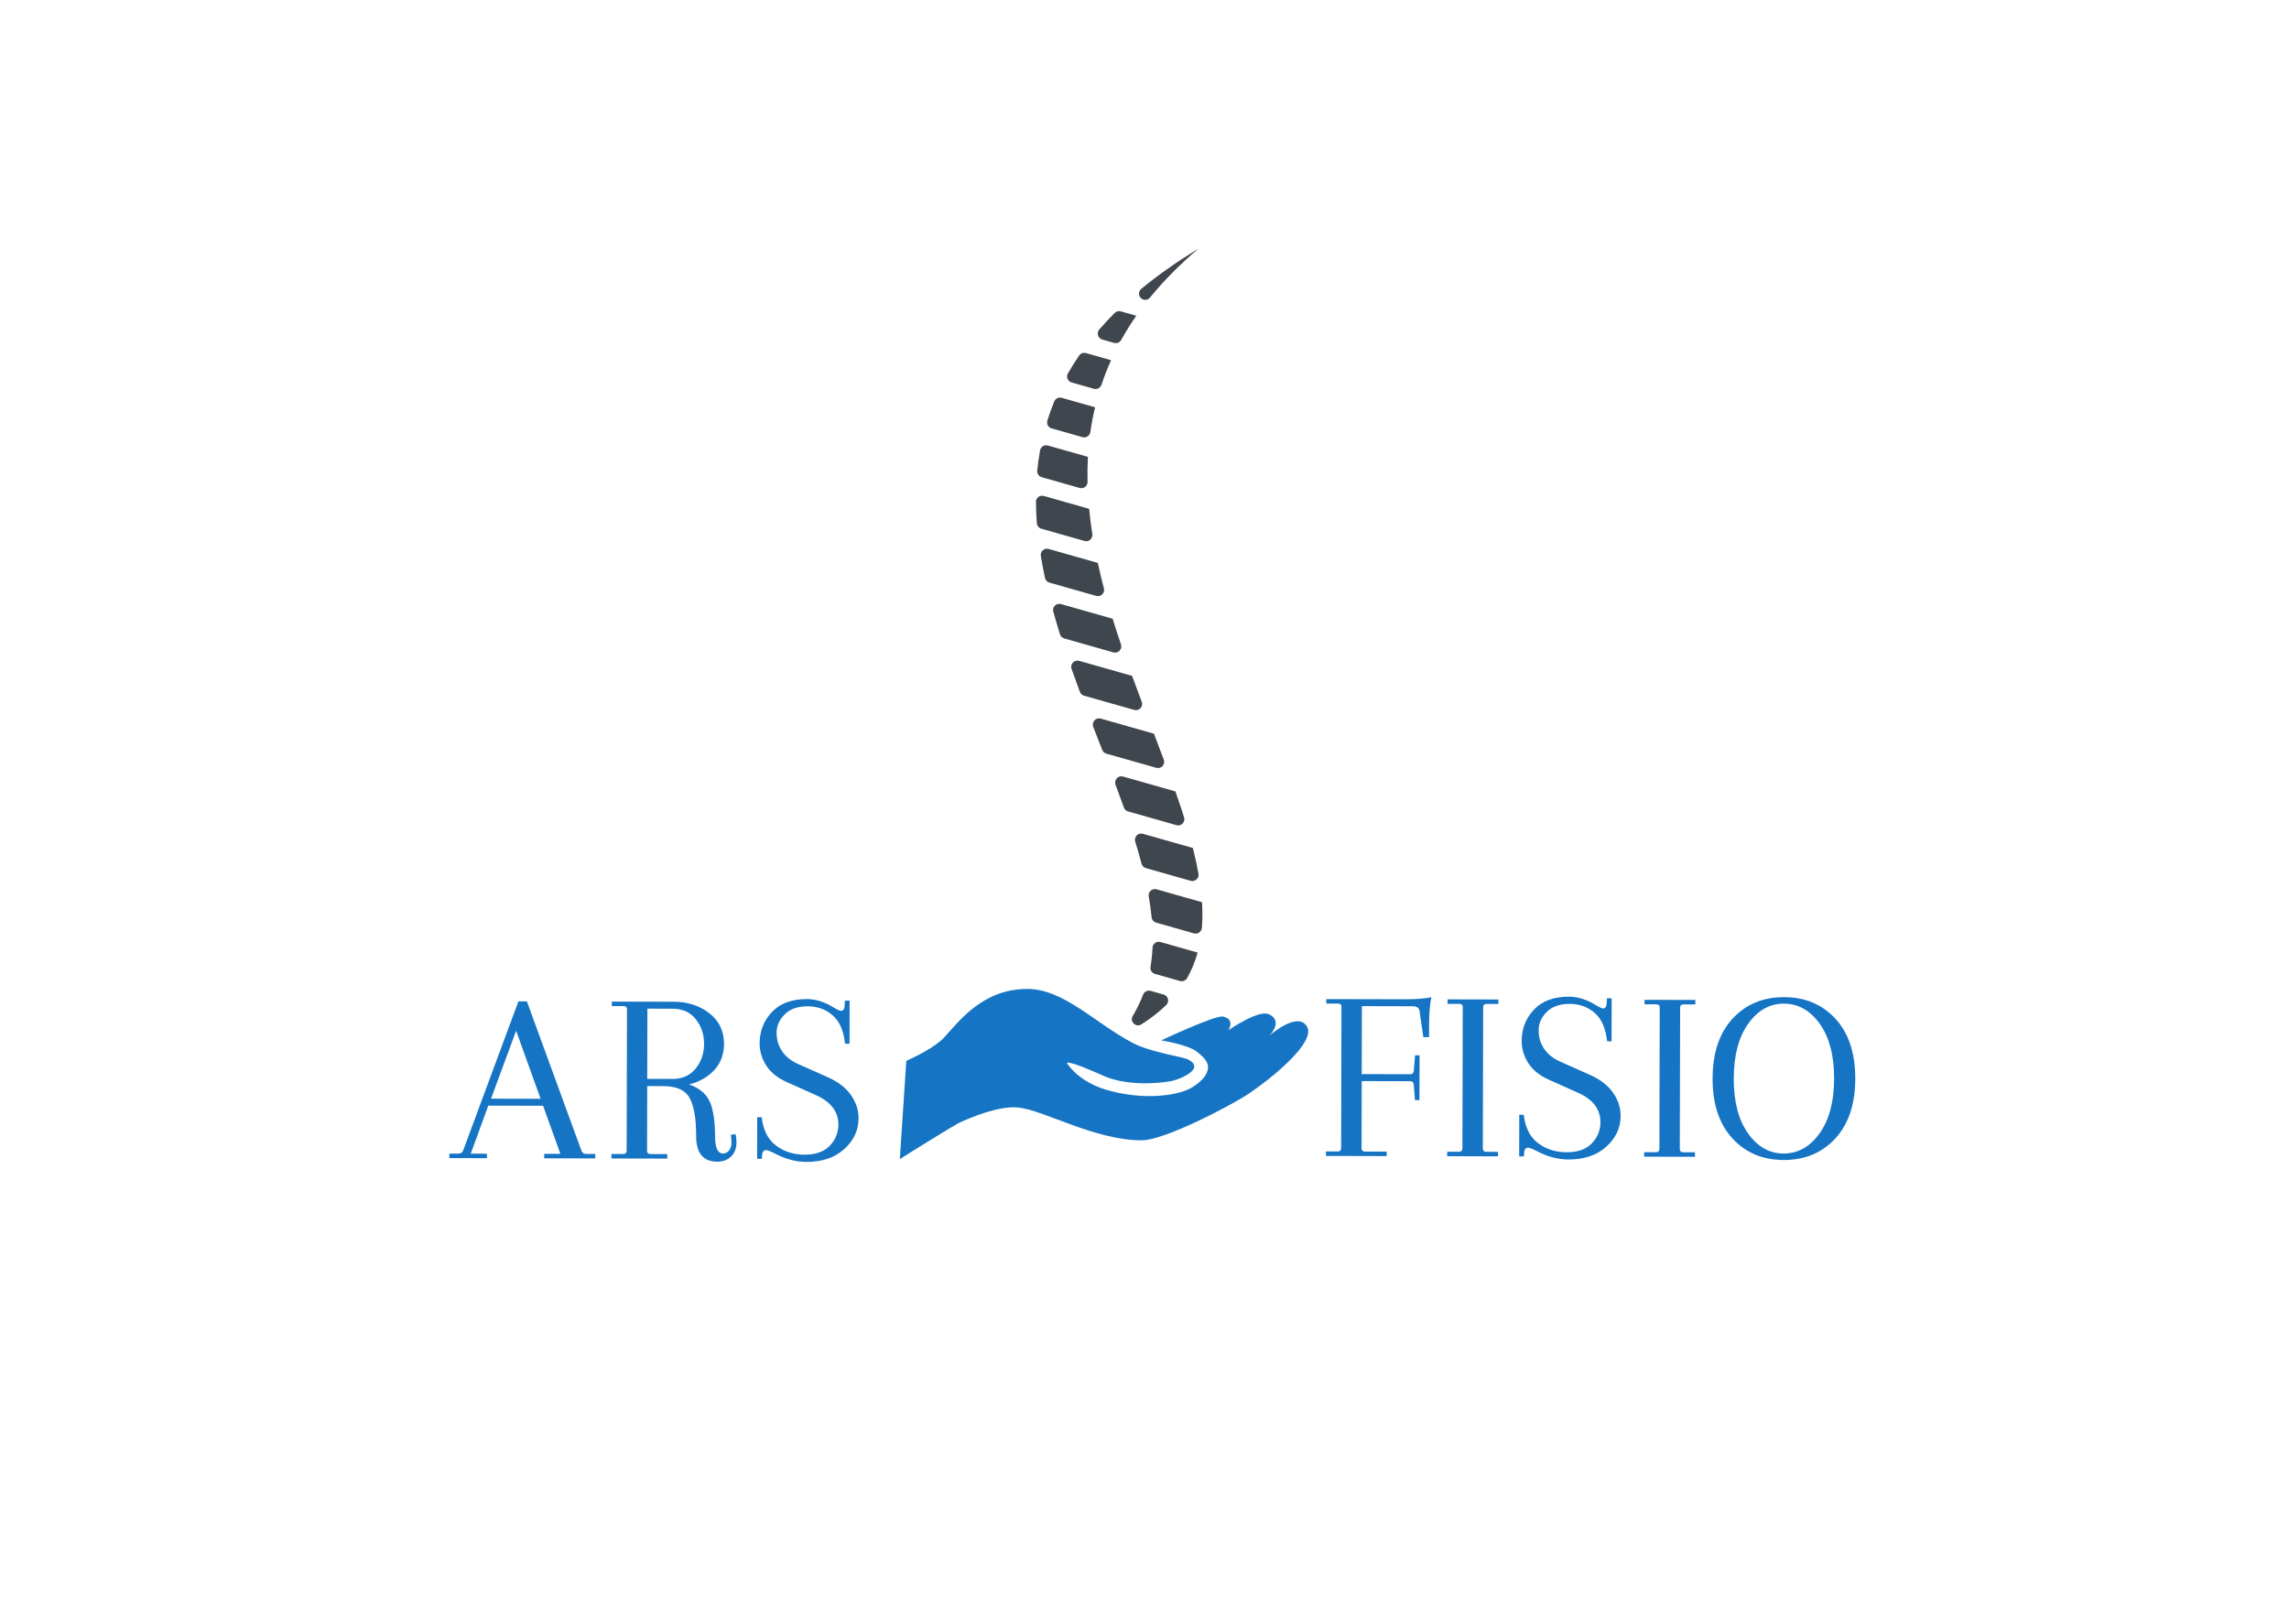
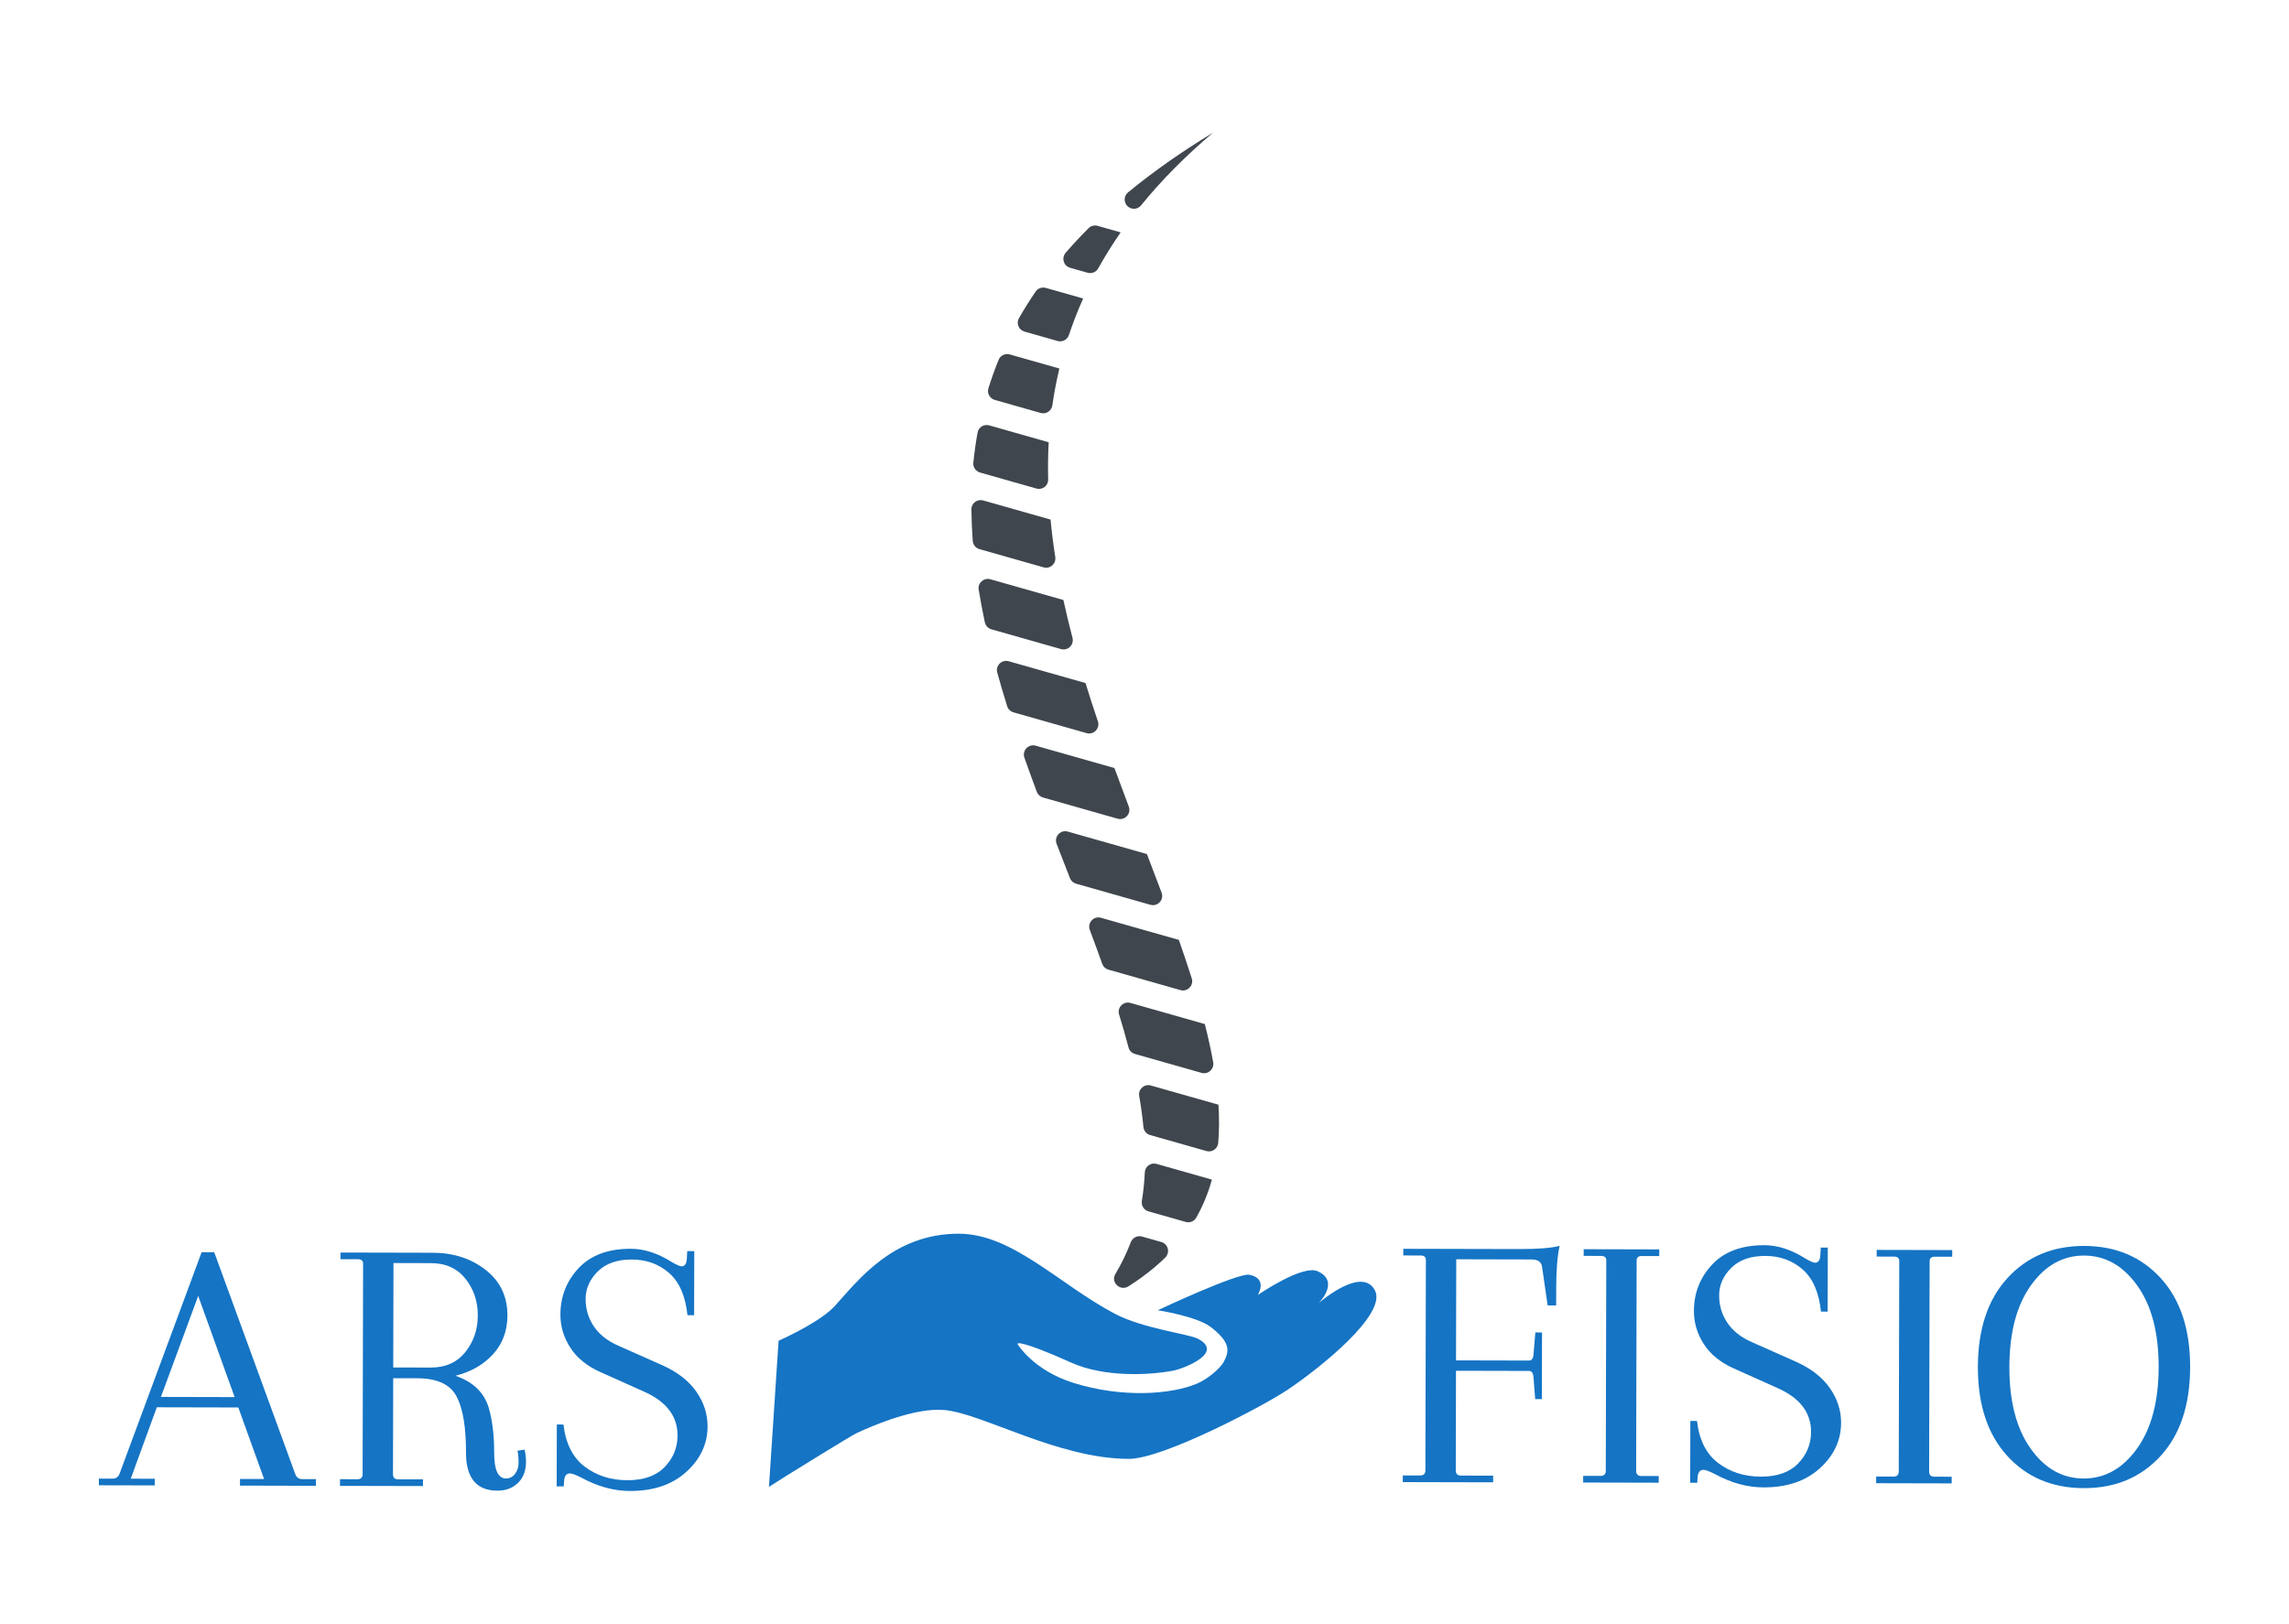
<svg xmlns="http://www.w3.org/2000/svg" version="1.1" id="svg1" width="559.371" height="396.851" viewBox="0 0 559.371 396.851">
  <defs id="defs1" />
  <g id="g1">
-     <g id="group-MC0">
+     <g id="group-MC0" transform="matrix(1.487446,0,0,1.487446,-139.1685,-57.99594)">
      <path id="path13" d="m 0,0 c -2.881,-1.941 -15.355,-8.556 -19.629,-8.546 -8.69,0.02 -17.978,5.581 -22.68,6.02 -3.498,0.331 -8.535,-1.77 -10.883,-2.864 -0.635,-0.298 -9.034,-5.476 -10.759,-6.602 l 1.186,18.002 c 1.571,0.717 5.344,2.546 6.948,4.307 2.847,3.132 7.159,8.906 15.275,8.887 6.614,-0.016 12.346,-6.24 19.208,-9.865 3.428,-1.81 9.051,-2.488 10.191,-3.059 3.415,-1.718 -1.701,-3.716 -3.045,-3.963 -2.883,-0.542 -8.41,-0.841 -12.503,0.994 -6.729,3.021 -6.646,2.319 -6.646,2.319 0,0 1.91,-3.26 6.945,-4.823 5.839,-1.822 11.862,-1.463 15.163,-0.084 1.21,0.504 2.843,1.789 3.346,2.746 0.699,1.317 0.77,2.392 -1.649,4.248 -1.714,1.311 -6.512,2.055 -6.512,2.055 0,0 9.898,4.655 11.295,4.371 2.259,-0.451 1.1,-2.372 1.02,-2.5 0.147,0.097 5.524,3.792 7.397,2.932 2.616,-1.19 0.449,-3.579 0.112,-3.933 0.49,0.426 5.361,4.513 6.923,1.602 C 12.284,9.321 3.987,2.684 0,0" style="fill:#1574c4;fill-opacity:1;fill-rule:nonzero;stroke:none" transform="matrix(1.333333,0,0,-1.333333,305.1628,267.3173)" />
      <path id="path14" d="m 0,0 c -1.29,-1.252 -2.793,-2.433 -4.533,-3.536 -1.009,-0.64 -2.215,0.508 -1.6,1.532 0.758,1.263 1.385,2.563 1.893,3.898 0.213,0.56 0.806,0.876 1.383,0.711 L -0.469,1.927 C 0.384,1.685 0.636,0.617 0,0 M 5.759,9.62 C 5.308,7.985 4.669,6.418 3.826,4.923 3.571,4.472 3.029,4.264 2.531,4.406 l -4.594,1.305 c -0.564,0.16 -0.902,0.718 -0.807,1.296 0.189,1.153 0.309,2.327 0.365,3.521 0.034,0.727 0.745,1.228 1.445,1.029 z m 0.808,9.233 C 6.668,17.243 6.664,15.677 6.539,14.158 6.48,13.437 5.785,12.944 5.089,13.142 l -6.949,1.973 c -0.451,0.128 -0.77,0.517 -0.816,0.983 -0.122,1.264 -0.299,2.546 -0.523,3.844 -0.142,0.821 0.632,1.505 1.433,1.277 z M 4.889,28.791 C 5.294,27.191 5.641,25.62 5.917,24.082 6.066,23.248 5.299,22.543 4.484,22.775 l -8.213,2.333 c -0.386,0.11 -0.683,0.413 -0.785,0.802 -0.352,1.338 -0.741,2.692 -1.162,4.059 -0.264,0.861 0.533,1.672 1.399,1.426 z M 1.687,39.163 C 2.251,37.559 2.784,35.977 3.277,34.418 3.552,33.552 2.753,32.729 1.879,32.977 l -8.875,2.521 c -0.354,0.101 -0.635,0.363 -0.758,0.71 -0.491,1.382 -1.003,2.777 -1.53,4.181 -0.329,0.876 0.475,1.755 1.375,1.499 z m -3.935,10.579 c 0.614,-1.602 1.22,-3.19 1.81,-4.761 0.328,-0.874 -0.482,-1.747 -1.379,-1.492 l -9.165,2.603 c -0.343,0.097 -0.62,0.348 -0.749,0.681 -0.545,1.402 -1.095,2.813 -1.644,4.23 -0.339,0.877 0.47,1.767 1.374,1.51 z m -4.004,10.6 c 0.583,-1.593 1.175,-3.177 1.77,-4.749 0.331,-0.875 -0.475,-1.75 -1.375,-1.494 l -9.2,2.613 c -0.351,0.1 -0.633,0.36 -0.761,0.702 -0.519,1.398 -1.03,2.801 -1.527,4.209 -0.307,0.87 0.504,1.726 1.392,1.474 z m -3.563,10.474 c 0.486,-1.575 0.995,-3.144 1.523,-4.705 0.295,-0.871 -0.502,-1.716 -1.387,-1.465 l -9.009,2.559 c -0.372,0.106 -0.666,0.392 -0.781,0.76 -0.431,1.381 -0.839,2.763 -1.222,4.147 -0.236,0.853 0.562,1.634 1.413,1.391 z m -2.723,10.235 c 0.338,-1.555 0.712,-3.108 1.118,-4.656 0.225,-0.856 -0.557,-1.634 -1.408,-1.393 l -8.582,2.438 c -0.408,0.116 -0.722,0.449 -0.81,0.864 -0.286,1.345 -0.54,2.691 -0.759,4.035 -0.132,0.819 0.644,1.495 1.442,1.268 z m -1.584,9.912 c 0.146,-1.536 0.341,-3.073 0.58,-4.609 0.129,-0.825 -0.627,-1.509 -1.43,-1.281 l -7.906,2.246 c -0.459,0.131 -0.794,0.534 -0.83,1.01 -0.098,1.303 -0.152,2.603 -0.165,3.9 -0.007,0.754 0.725,1.298 1.451,1.092 z m -0.228,9.526 c -0.084,-1.528 -0.102,-3.058 -0.066,-4.592 0.018,-0.761 -0.717,-1.316 -1.45,-1.108 l -6.943,1.972 c -0.528,0.151 -0.882,0.657 -0.828,1.204 0.125,1.247 0.299,2.49 0.524,3.727 0.119,0.657 0.79,1.062 1.432,0.88 z m 1.314,9.089 c -0.359,-1.504 -0.646,-3.015 -0.862,-4.53 -0.099,-0.688 -0.77,-1.137 -1.438,-0.947 l -5.66,1.607 c -0.612,0.174 -0.972,0.817 -0.783,1.425 0.367,1.18 0.784,2.355 1.26,3.523 0.218,0.535 0.813,0.817 1.369,0.659 z m 2.932,8.63 c -0.668,-1.491 -1.251,-2.989 -1.754,-4.495 -0.194,-0.581 -0.801,-0.911 -1.39,-0.744 l -4.084,1.16 c -0.703,0.2 -1.05,1.008 -0.688,1.644 0.629,1.103 1.316,2.2 2.062,3.29 0.276,0.403 0.787,0.584 1.257,0.45 z m 4.624,8.148 c -1.021,-1.466 -1.94,-2.942 -2.765,-4.429 -0.257,-0.464 -0.792,-0.692 -1.302,-0.547 l -2.167,0.616 c -0.807,0.229 -1.094,1.217 -0.544,1.851 0.88,1.015 1.817,2.023 2.816,3.022 0.293,0.294 0.728,0.405 1.126,0.292 z m 11.377,12.285 c -3.459,-2.922 -6.391,-5.911 -8.864,-8.953 -0.287,-0.353 -0.751,-0.502 -1.188,-0.377 -0.887,0.251 -1.124,1.394 -0.413,1.979 3.048,2.509 6.519,4.962 10.465,7.351" style="fill:#3f464d;fill-opacity:1;fill-rule:evenodd;stroke:none" transform="matrix(1.333333,0,0,-1.333333,284.9869,245.65)" />
      <path id="path15" d="m 0,0 -4.594,-12.449 9.083,-0.021 z m 14.505,-23.402 -9.357,0.022 0.002,0.821 2.967,-0.007 -3.175,8.816 -10.041,0.023 -3.214,-8.8 2.966,-0.007 -0.002,-0.821 -6.891,0.015 0.002,0.821 1.688,-0.003 c 0.426,-0.001 0.716,0.211 0.869,0.637 L 0.423,5.385 1.975,5.381 11.952,-21.935 c 0.151,-0.427 0.44,-0.641 0.865,-0.642 l 1.69,-0.004 z" style="fill:#1574c4;fill-opacity:1;fill-rule:nonzero;stroke:none" transform="matrix(1.333333,0,0,-1.333333,126.1251,251.9319)" />
      <path id="path16" d="m 0,0 -4.609,0.011 -0.03,-12.87 4.609,-0.011 c 1.826,-0.005 3.25,0.631 4.272,1.907 1.023,1.275 1.536,2.779 1.54,4.514 C 5.786,-4.715 5.28,-3.207 4.263,-1.927 3.247,-0.646 1.826,-0.004 0,0 m 9.249,-26.538 c 0.457,-0.001 0.829,0.187 1.119,0.567 0.29,0.38 0.436,0.835 0.437,1.368 10e-4,0.533 -0.042,1.028 -0.133,1.484 l 0.867,0.135 c 0.12,-0.456 0.181,-0.958 0.179,-1.506 -0.002,-1.096 -0.331,-1.962 -0.987,-2.599 -0.656,-0.638 -1.502,-0.956 -2.536,-0.953 -2.586,0.005 -3.875,1.576 -3.867,4.709 0.007,3.134 -0.383,5.44 -1.171,6.918 -0.788,1.477 -2.399,2.219 -4.833,2.225 l -2.967,0.006 -0.027,-11.82 c -0.001,-0.427 0.212,-0.64 0.637,-0.641 l 3.059,-0.007 -0.002,-0.821 -10.224,0.023 0.002,0.822 2.145,-0.005 c 0.426,-0.001 0.64,0.211 0.641,0.638 l 0.06,25.924 c 10e-4,0.364 -0.212,0.547 -0.638,0.548 l -2.145,0.005 0.002,0.822 L 0.231,1.278 C 2.787,1.272 4.96,0.566 6.753,-0.837 8.545,-2.242 9.438,-4.115 9.432,-6.458 9.428,-8.344 8.838,-9.933 7.665,-11.223 6.489,-12.513 4.943,-13.4 3.026,-13.882 c 2.158,-0.735 3.524,-2.046 4.099,-3.934 0.452,-1.553 0.676,-3.394 0.671,-5.524 -0.004,-2.13 0.479,-3.196 1.453,-3.198" style="fill:#1574c4;fill-opacity:1;fill-rule:nonzero;stroke:none" transform="matrix(1.333333,0,0,-1.333333,164.3523,246.5445)" />
      <path id="path17" d="m 0,0 c -2.008,0.004 -4.014,0.557 -6.021,1.658 -0.667,0.335 -1.125,0.504 -1.368,0.505 -0.456,0.001 -0.7,-0.318 -0.732,-0.956 l -0.046,-0.64 -0.868,0.002 0.018,7.622 0.821,-0.002 C -7.928,5.846 -7.057,4.117 -5.584,3.003 -4.111,1.888 -2.363,1.33 -0.339,1.325 1.685,1.32 3.222,1.864 4.274,2.957 5.327,4.05 5.855,5.342 5.859,6.833 5.864,9.206 4.5,11.004 1.763,12.228 l -5.425,2.432 c -1.642,0.733 -2.872,1.732 -3.691,2.998 -0.818,1.263 -1.226,2.627 -1.222,4.088 0.005,2.22 0.756,4.128 2.249,5.722 1.495,1.594 3.642,2.387 6.442,2.38 1.643,-0.003 3.33,-0.555 5.062,-1.654 0.576,-0.337 0.972,-0.504 1.185,-0.505 0.395,-0.001 0.61,0.318 0.641,0.957 L 7.052,29.559 7.919,29.557 7.901,21.661 7.08,21.663 c -0.239,2.343 -0.988,4.072 -2.248,5.185 -1.26,1.113 -2.796,1.673 -4.605,1.677 -1.811,0.004 -3.212,-0.488 -4.203,-1.474 -0.991,-0.987 -1.488,-2.112 -1.491,-3.373 -0.003,-1.263 0.337,-2.398 1.019,-3.403 0.682,-1.005 1.691,-1.8 3.03,-2.38 L 4.053,15.463 C 5.877,14.638 7.25,13.561 8.176,12.236 9.101,10.91 9.562,9.486 9.558,7.965 9.553,5.805 8.681,3.935 6.943,2.358 5.205,0.779 2.891,-0.007 0,0" style="fill:#1574c4;fill-opacity:1;fill-rule:nonzero;stroke:none" transform="matrix(1.333333,0,0,-1.333333,197.0657,283.9853)" />
      <path id="path18" d="M 0,0 0.002,0.821 14.196,0.788 c 2.403,-0.006 4.093,0.128 5.067,0.399 -0.277,-1.247 -0.417,-2.981 -0.422,-5.202 l -0.005,-2.144 -1.05,0.002 -0.674,4.657 c -0.06,0.669 -0.485,1.005 -1.276,1.007 l -9.311,0.022 -0.029,-12.46 8.991,-0.021 c 0.304,-10e-4 0.488,0.211 0.55,0.637 l 0.234,2.83 0.823,-0.002 -0.02,-8.215 -0.822,0.002 -0.221,2.829 c -0.06,0.426 -0.243,0.64 -0.547,0.641 l -8.991,0.021 -0.028,-12.277 c -10e-4,-0.427 0.212,-0.64 0.637,-0.641 l 3.97,-0.009 -10e-4,-0.822 -11.135,0.026 0.002,0.822 2.144,-0.005 c 0.426,-0.001 0.64,0.211 0.641,0.638 l 0.06,25.922 c 10e-4,0.366 -0.213,0.549 -0.638,0.55 z" style="fill:#1574c4;fill-opacity:1;fill-rule:nonzero;stroke:none" transform="matrix(1.333333,0,0,-1.333333,324.1107,245.2855)" />
      <path id="path19" d="m 0,0 0.061,25.923 c 0.001,0.365 -0.213,0.548 -0.639,0.549 l -2.145,0.006 0.002,0.821 L 6.59,27.277 6.588,26.456 4.442,26.46 C 4.017,26.461 3.804,26.279 3.803,25.914 L 3.742,-0.008 C 3.741,-0.435 3.953,-0.648 4.379,-0.65 l 2.145,-0.005 -0.002,-0.821 -9.31,0.022 0.002,0.821 2.144,-0.005 C -0.216,-0.639 -0.001,-0.427 0,0" style="fill:#1574c4;fill-opacity:1;fill-rule:nonzero;stroke:none" transform="matrix(1.333333,0,0,-1.333333,357.3763,280.6579)" />
      <path id="path20" d="M 0,0 C -2.008,0.004 -4.015,0.557 -6.021,1.657 -6.688,1.993 -7.146,2.162 -7.389,2.163 -7.845,2.164 -8.089,1.845 -8.121,1.205 L -8.168,0.567 -9.035,0.569 -9.017,8.191 -8.195,8.189 C -7.928,5.844 -7.057,4.116 -5.584,3.002 -4.11,1.888 -2.363,1.33 -0.339,1.325 1.685,1.32 3.223,1.863 4.274,2.957 5.327,4.05 5.855,5.342 5.858,6.833 5.864,9.206 4.499,11.004 1.763,12.227 l -5.425,2.432 c -1.642,0.734 -2.872,1.733 -3.691,2.998 -0.818,1.264 -1.225,2.628 -1.222,4.088 0.005,2.22 0.756,4.129 2.25,5.723 1.495,1.593 3.64,2.387 6.44,2.38 1.644,-0.004 3.331,-0.556 5.063,-1.654 0.577,-0.337 0.972,-0.505 1.185,-0.505 0.395,-0.001 0.61,0.318 0.642,0.957 L 7.053,29.559 7.92,29.557 7.901,21.661 7.08,21.663 c -0.239,2.342 -0.987,4.071 -2.248,5.185 -1.26,1.113 -2.796,1.673 -4.605,1.677 -1.811,0.004 -3.212,-0.488 -4.203,-1.474 -0.992,-0.987 -1.488,-2.112 -1.491,-3.373 -0.003,-1.264 0.337,-2.398 1.02,-3.403 0.681,-1.005 1.69,-1.8 3.029,-2.38 L 4.053,15.463 C 5.877,14.637 7.251,13.561 8.176,12.236 9.101,10.909 9.562,9.486 9.558,7.965 9.553,5.804 8.682,3.935 6.943,2.356 5.205,0.779 2.891,-0.007 0,0" style="fill:#1574c4;fill-opacity:1;fill-rule:nonzero;stroke:none" transform="matrix(1.333333,0,0,-1.333333,383.2916,283.3961)" />
      <path id="path21" d="m 0,0 0.061,25.923 c 0.001,0.365 -0.213,0.548 -0.639,0.549 l -2.145,0.005 0.002,0.821 L 6.59,27.277 6.588,26.456 4.442,26.46 C 4.017,26.461 3.804,26.279 3.803,25.914 L 3.742,-0.009 C 3.741,-0.436 3.953,-0.649 4.379,-0.65 l 2.145,-0.005 -0.002,-0.821 -9.31,0.021 0.002,0.822 2.144,-0.005 C -0.216,-0.639 -0.001,-0.427 0,0" style="fill:#1574c4;fill-opacity:1;fill-rule:nonzero;stroke:none" transform="matrix(1.333333,0,0,-1.333333,405.5104,280.7697)" />
      <path id="path22" d="m 0,0 c -1.756,-2.46 -2.639,-5.806 -2.648,-10.035 -0.01,-4.229 0.857,-7.578 2.601,-10.047 1.743,-2.469 3.923,-3.706 6.54,-3.712 2.616,-0.006 4.811,1.221 6.581,3.682 1.771,2.46 2.661,5.805 2.671,10.034 C 15.755,-5.849 14.88,-2.5 13.121,-0.03 11.362,2.438 9.173,3.675 6.557,3.681 3.939,3.687 1.755,2.46 0,0 m -2.925,-20.988 c -2.413,2.653 -3.613,6.307 -3.602,10.962 0.01,4.655 1.228,8.304 3.653,10.945 2.425,2.642 5.577,3.957 9.456,3.949 3.88,-0.01 7.026,-1.34 9.439,-3.993 2.413,-2.652 3.614,-6.307 3.603,-10.962 -0.011,-4.655 -1.228,-8.304 -3.654,-10.945 -2.425,-2.641 -5.577,-3.958 -9.457,-3.949 -3.879,0.009 -7.026,1.341 -9.438,3.993" style="fill:#1574c4;fill-opacity:1;fill-rule:nonzero;stroke:none" transform="matrix(1.333333,0,0,-1.333333,427.2148,250.2112)" />
    </g>
  </g>
</svg>
